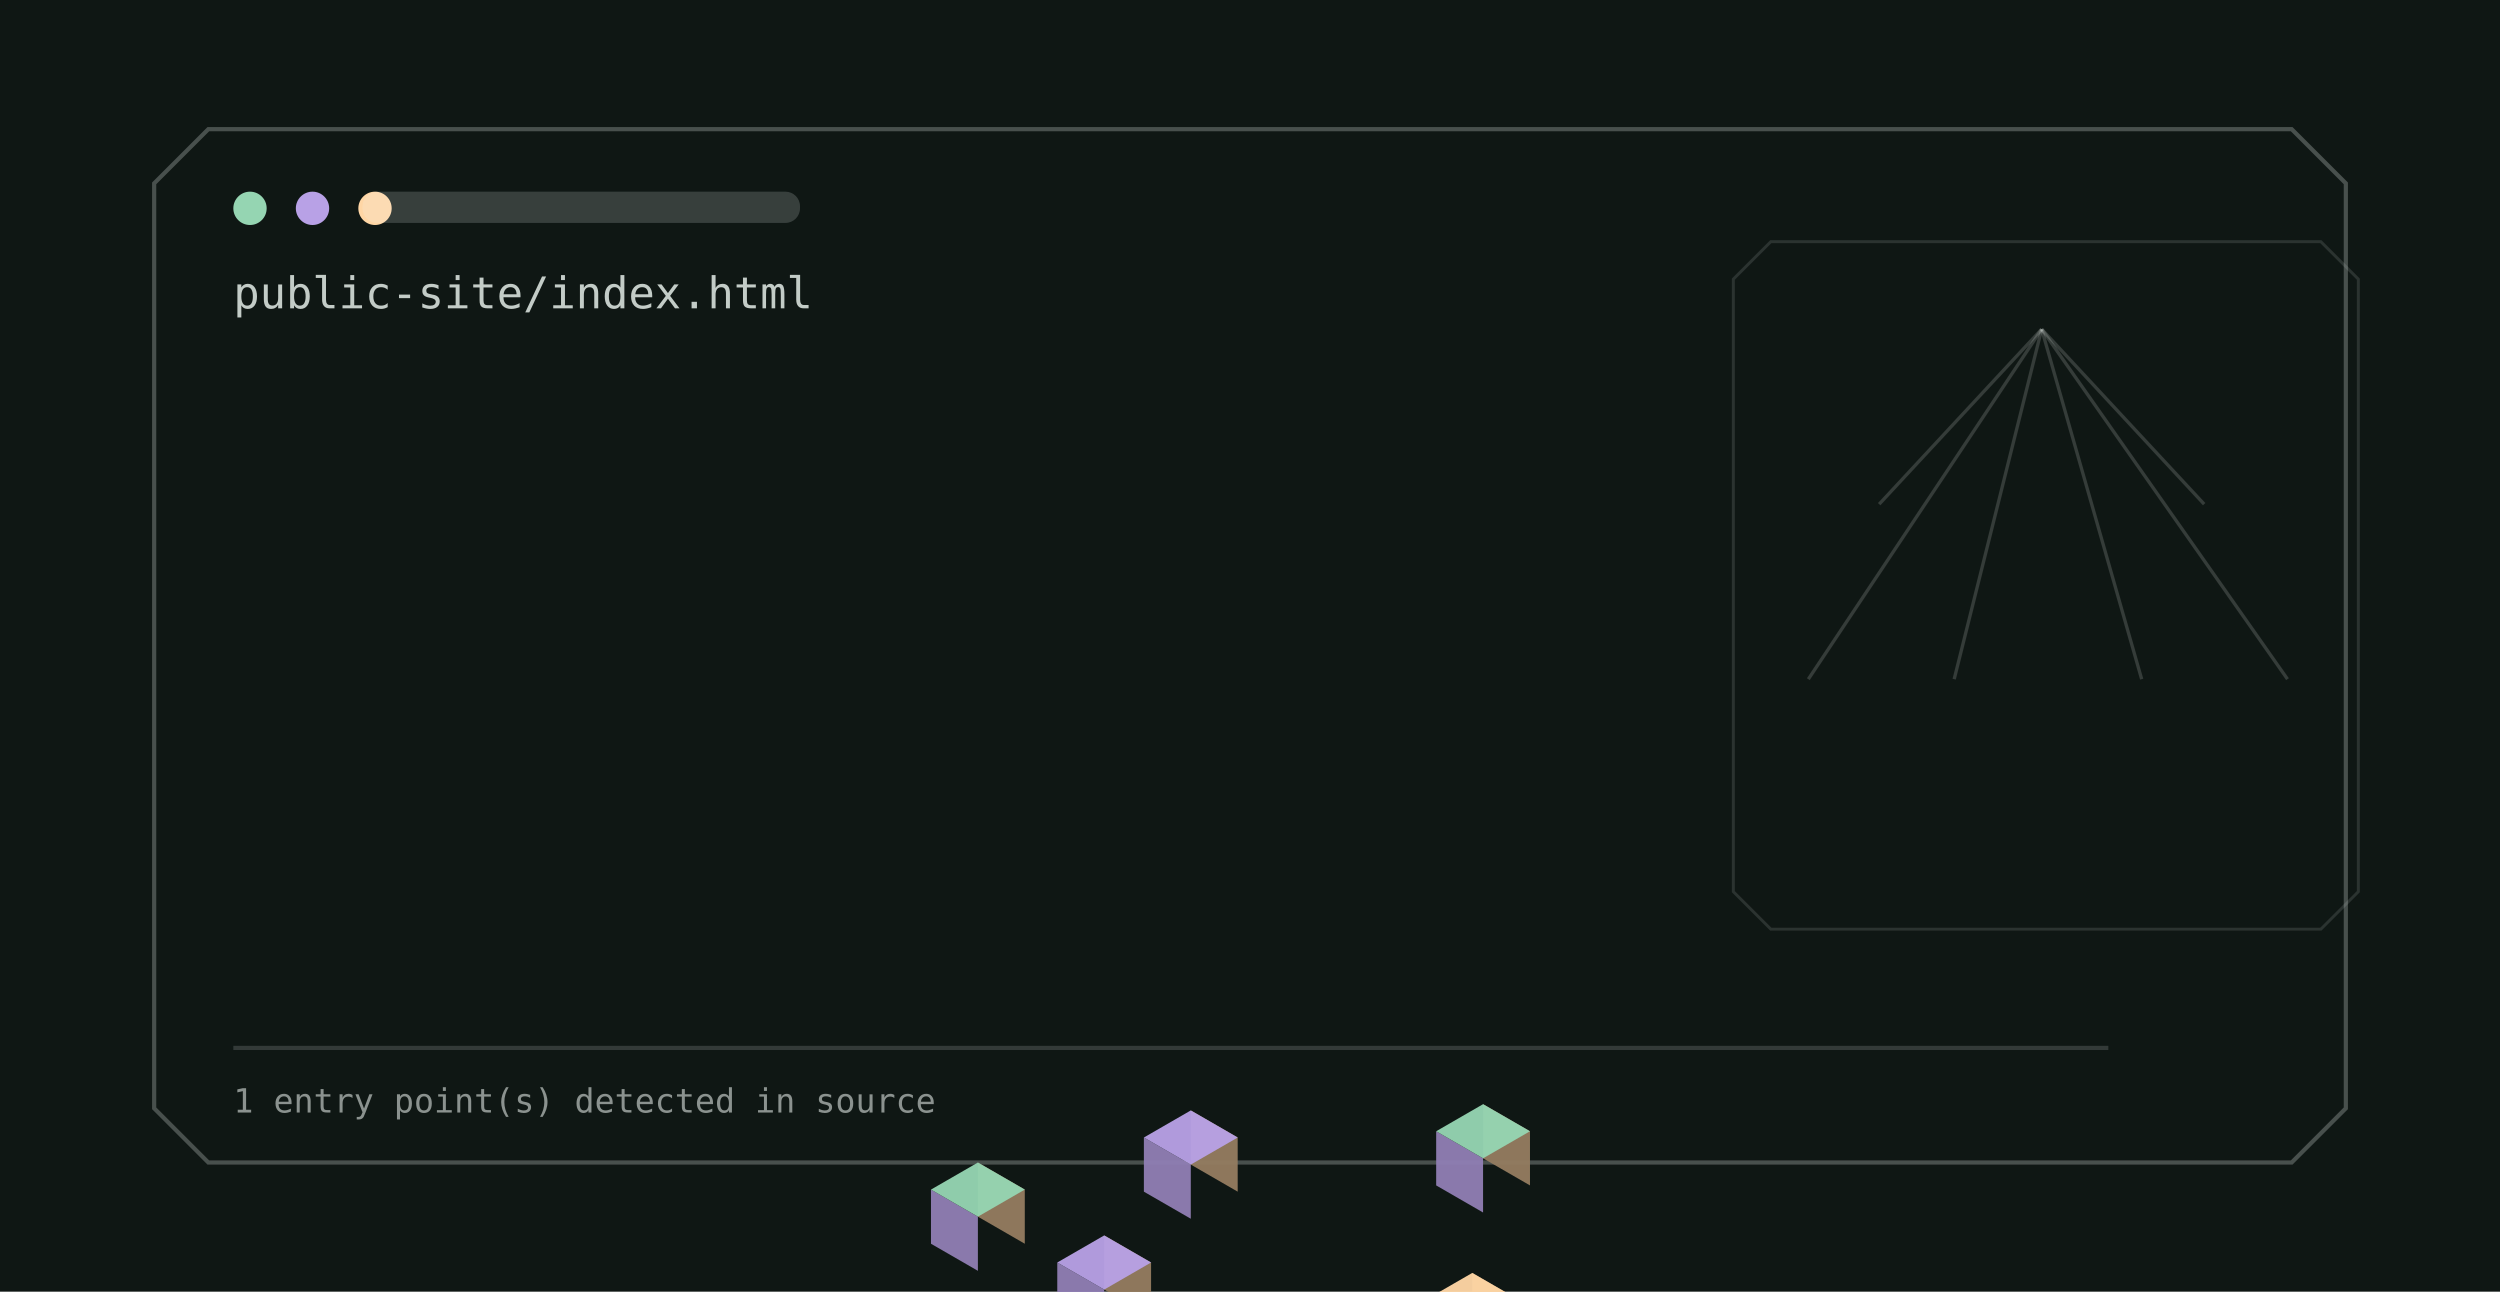
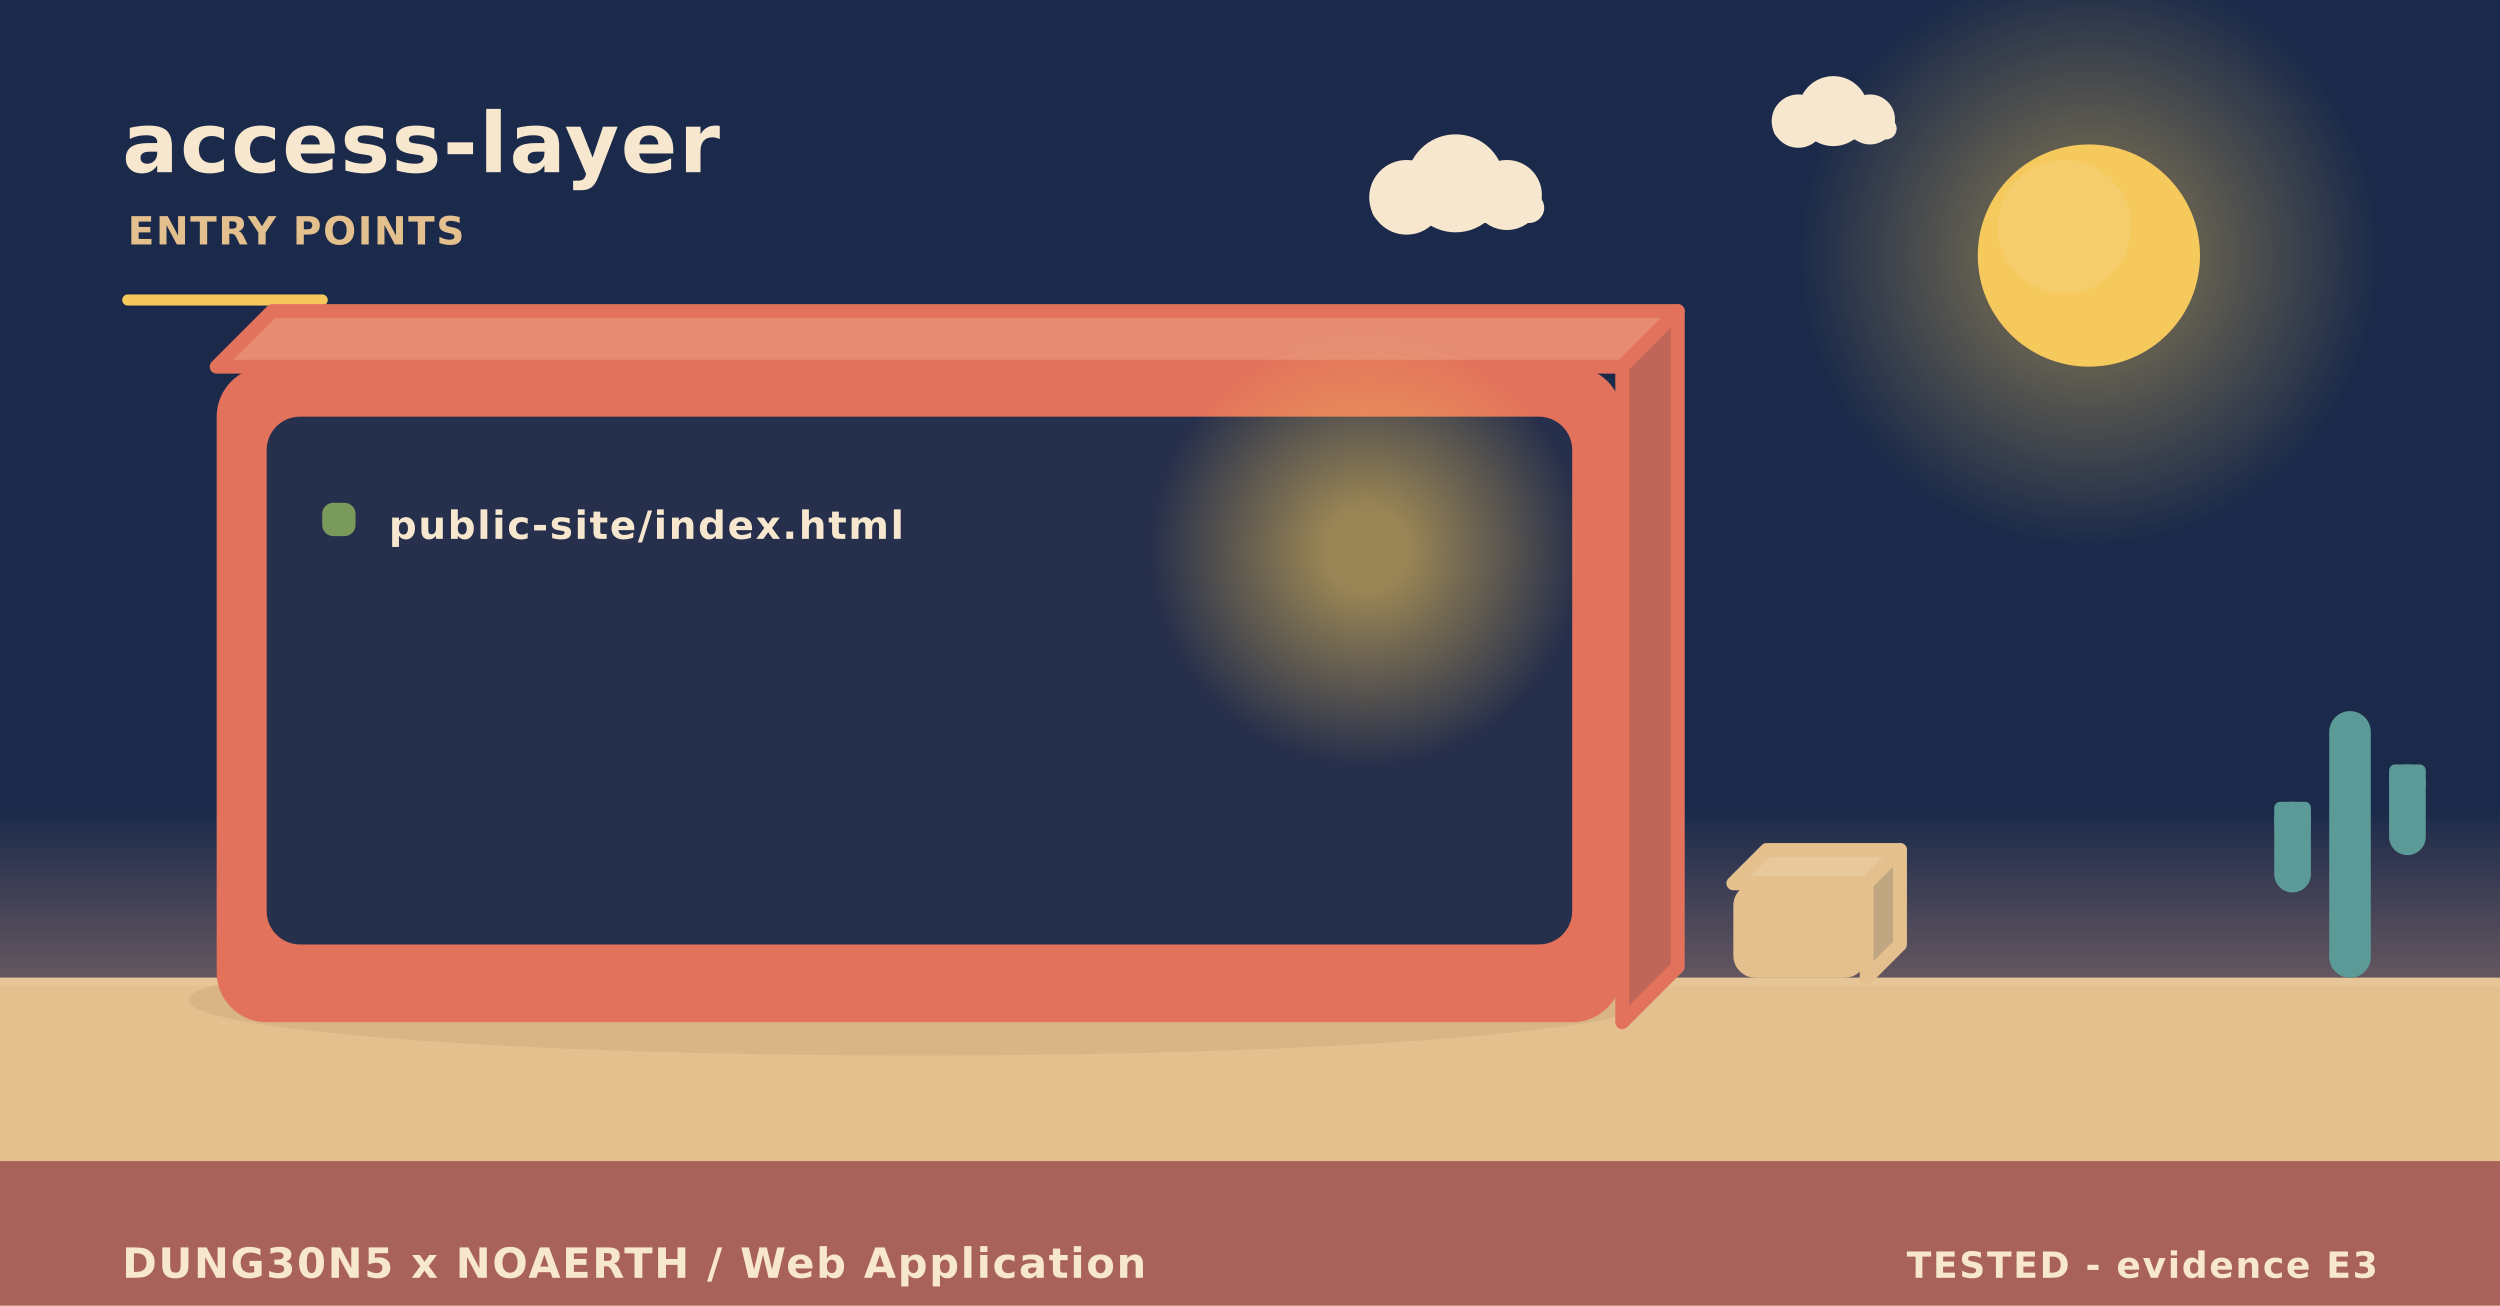
- <svg xmlns="http://www.w3.org/2000/svg" viewBox="0 0 1200 620" width="1200" height="620" role="img" aria-label="access-layer command surface">
-   <rect width="1200" height="620" fill="#0f1714" />
-   <defs>
-     <linearGradient id="gt" x1="0" y1="0" x2="1" y2="1">
-       <stop offset="0%" stop-color="#95d5b2" />
-       <stop offset="100%" stop-color="#b8a1e6" />
-     </linearGradient>
-   </defs>
-   <path d="M100.00,62.00 H1100.00 L1126.00,88.00 V532.00 L1100.00,558.00 H100.00 L74.00,532.00 V88.00 Z" fill="none" stroke="rgba(240,248,244,0.300)" stroke-width="2.00" opacity="0.85" />
-   <circle cx="120.00" cy="100.00" r="8.00" fill="#95d5b2" opacity="1.00" />
-   <circle cx="150.00" cy="100.00" r="8.00" fill="#b8a1e6" opacity="1.00" />
-   <circle cx="180.00" cy="100.00" r="8.00" fill="#ffd6a5" opacity="1.00" />
-   <rect x="174.00" y="92.00" width="210.00" height="15.00" rx="7.00" fill="rgba(240,248,244,0.180)" opacity="1.00" />
-   <text x="112" y="148" font-family="ui-monospace,SFMono-Regular,Menlo,monospace" font-size="21" fill="rgba(240,248,244,0.800)">public-site/index.html</text>
-   <path d="M850.00,116.00 H1114.00 L1132.00,134.00 V428.00 L1114.00,446.00 H850.00 L832.00,428.00 V134.00 Z" fill="none" stroke="rgba(240,248,244,0.180)" stroke-width="1.40" opacity="0.70" />
-   <line x1="980.00" y1="158.00" x2="902.00" y2="242.00" stroke="rgba(240,248,244,0.300)" stroke-width="1.60" opacity="0.55" />
-   <line x1="980.00" y1="158.00" x2="1058.00" y2="242.00" stroke="rgba(240,248,244,0.300)" stroke-width="1.60" opacity="0.55" />
-   <line x1="980.00" y1="158.00" x2="868.00" y2="326.00" stroke="rgba(240,248,244,0.300)" stroke-width="1.60" opacity="0.55" />
-   <line x1="980.00" y1="158.00" x2="938.00" y2="326.00" stroke="rgba(240,248,244,0.300)" stroke-width="1.60" opacity="0.55" />
-   <line x1="980.00" y1="158.00" x2="1028.00" y2="326.00" stroke="rgba(240,248,244,0.300)" stroke-width="1.60" opacity="0.55" />
-   <line x1="980.00" y1="158.00" x2="1098.00" y2="326.00" stroke="rgba(240,248,244,0.300)" stroke-width="1.60" opacity="0.55" />
-   <polygon points="711.87,556.00 734.39,569.00 734.39,543.00 711.87,530.00" fill="#947c60" opacity="0.95" />
-   <polygon points="689.36,569.00 711.87,582.00 711.87,556.00 689.36,543.00" fill="#907eb3" opacity="0.95" />
-   <polygon points="711.87,530.00 734.39,543.00 711.87,556.00 689.36,543.00" fill="#95d5b2" opacity="0.95" />
-   <polygon points="571.58,559.00 594.09,572.00 594.09,546.00 571.58,533.00" fill="#947c60" opacity="0.95" />
-   <polygon points="549.06,572.00 571.58,585.00 571.58,559.00 549.06,546.00" fill="#907eb3" opacity="0.95" />
-   <polygon points="571.58,533.00 594.09,546.00 571.58,559.00 549.06,546.00" fill="#b8a1e6" opacity="0.95" />
-   <polygon points="706.68,637.00 729.19,650.00 729.19,624.00 706.68,611.00" fill="#947c60" opacity="0.95" />
-   <polygon points="684.16,650.00 706.68,663.00 706.68,637.00 684.16,624.00" fill="#907eb3" opacity="0.95" />
-   <polygon points="706.68,611.00 729.19,624.00 706.68,637.00 684.16,624.00" fill="#ffd6a5" opacity="0.95" />
-   <polygon points="469.39,584.00 491.90,597.00 491.90,571.00 469.39,558.00" fill="#947c60" opacity="0.95" />
-   <polygon points="446.87,597.00 469.39,610.00 469.39,584.00 446.87,571.00" fill="#907eb3" opacity="0.95" />
-   <polygon points="469.39,558.00 491.90,571.00 469.39,584.00 446.87,571.00" fill="#95d5b2" opacity="0.95" />
-   <polygon points="530.01,619.00 552.52,632.00 552.52,606.00 530.01,593.00" fill="#947c60" opacity="0.95" />
-   <polygon points="507.49,632.00 530.01,645.00 530.01,619.00 507.49,606.00" fill="#907eb3" opacity="0.95" />
-   <polygon points="530.01,593.00 552.52,606.00 530.01,619.00 507.49,606.00" fill="#b8a1e6" opacity="0.95" />
-   <polygon points="607.95,664.00 630.47,677.00 630.47,651.00 607.95,638.00" fill="#947c60" opacity="0.95" />
-   <polygon points="585.43,677.00 607.95,690.00 607.95,664.00 585.43,651.00" fill="#907eb3" opacity="0.95" />
-   <polygon points="607.95,638.00 630.47,651.00 607.95,664.00 585.43,651.00" fill="#ffd6a5" opacity="0.95" />
-   <polygon points="668.57,699.00 691.09,712.00 691.09,686.00 668.57,673.00" fill="#947c60" opacity="0.95" />
-   <polygon points="646.05,712.00 668.57,725.00 668.57,699.00 646.05,686.00" fill="#907eb3" opacity="0.95" />
-   <polygon points="668.57,673.00 691.09,686.00 668.57,699.00 646.05,686.00" fill="#95d5b2" opacity="0.95" />
-   <rect x="112.00" y="502.00" width="900.00" height="2.00" rx="0.00" fill="rgba(240,248,244,0.160)" opacity="1.00" />
-   <text x="112" y="534" font-family="ui-monospace,Menlo,monospace" font-size="16" fill="rgba(240,248,244,0.550)">1 entry point(s) detected in source</text>
+ <svg xmlns="http://www.w3.org/2000/svg" width="900" height="470" viewBox="0 0 900 470" role="img" aria-label="access-layer - how it is operated">
+   <linearGradient id="skyt" x1="0" y1="0" x2="0" y2="1">
+     <stop offset="0" stop-color="#1b2a4a" />
+     <stop offset="0.62" stop-color="#1b2a4a" />
+     <stop offset="1" stop-color="#f3ad8a" />
+   </linearGradient>
+   <rect width="900" height="470" fill="url(#skyt)" />
+   <radialGradient id="sunt">
+     <stop offset="0.35" stop-color="#f5c95c" stop-opacity="0.34" />
+     <stop offset="1" stop-color="#f5c95c" stop-opacity="0" />
+   </radialGradient>
+   <circle cx="752" cy="92" r="104" fill="url(#sunt)" />
+   <circle cx="752" cy="92" r="40" fill="#f5c95c" />
+   <circle cx="743.2" cy="81.6" r="24" fill="#f5d27e" opacity="0.5" />
+   <g>
+     <circle cx="524" cy="66" r="17.64" fill="#f6e7ce" />
+     <circle cx="506.36" cy="71.04" r="13.44" fill="#f6e7ce" />
+     <circle cx="542.48" cy="70.2" r="12.6" fill="#f6e7ce" />
+     <rect x="493.76" y="69.36" width="62.16" height="10.92" rx="5.46" fill="#f6e7ce" />
+   </g>
+   <g>
+     <circle cx="660" cy="40" r="12.6" fill="#f6e7ce" />
+     <circle cx="647.4" cy="43.6" r="9.6" fill="#f6e7ce" />
+     <circle cx="673.2" cy="43" r="9" fill="#f6e7ce" />
+     <rect x="638.4" y="42.4" width="44.4" height="7.8" rx="3.9" fill="#f6e7ce" />
+   </g>
+   <rect x="0" y="352" width="900" height="118" fill="#e3c08d" />
+   <rect x="0" y="352" width="900" height="3" fill="#e6c596" />
+   <text x="44" y="62" font-family="Verdana,DejaVu Sans,sans-serif" font-size="30" font-weight="700" letter-spacing="0.6" fill="#f6e7ce" text-anchor="start">access-layer</text>
+   <text x="46" y="88" font-family="Verdana,DejaVu Sans,sans-serif" font-size="14" font-weight="700" letter-spacing="0.6" fill="#e3c08d" text-anchor="start">ENTRY POINTS</text>
+   <rect x="44" y="106" width="74" height="4" rx="2" fill="#f5c95c" />
+   <ellipse cx="331" cy="360" rx="263.2" ry="20" fill="rgba(138,90,68,0.11)" />
+   <path d="M78,132 L584,132 L604,112 L98,112 Z" fill="#e68c74" stroke="#e2725b" stroke-width="5" stroke-linejoin="round" />
+   <path d="M584,132 L604,112 L604,348 L584,368 Z" fill="#c06658" stroke="#e2725b" stroke-width="5" stroke-linejoin="round" />
+   <rect x="78" y="132" width="506" height="236" rx="18" fill="#e2725b" />
+   <rect x="96" y="150" width="470" height="190" rx="12" fill="#1b2a4a" opacity="0.94" />
+   <radialGradient id="lamp9751">
+     <stop offset="0.2" stop-color="#f5c95c" stop-opacity="0.55" />
+     <stop offset="1" stop-color="#f5c95c" stop-opacity="0" />
+   </radialGradient>
+   <circle cx="492" cy="198" r="78" fill="url(#lamp9751)" />
+   <rect x="116" y="181" width="12" height="12" rx="4" fill="#7a9a5c" />
+   <text x="140" y="194" font-family="Verdana,DejaVu Sans,sans-serif" font-size="14" font-weight="700" letter-spacing="0.6" fill="#f6e7ce" text-anchor="start">public-site/index.html</text>
+   <path d="M624,318 L672,318 L684,306 L636,306 Z" fill="#e7c99b" stroke="#e3c08d" stroke-width="5" stroke-linejoin="round" />
+   <path d="M672,318 L684,306 L684,340 L672,352 Z" fill="#c1a682" stroke="#e3c08d" stroke-width="5" stroke-linejoin="round" />
+   <rect x="624" y="318" width="48" height="34" rx="8" fill="#e3c08d" />
+   <rect x="838.52" y="256" width="14.96" height="96" rx="7.48" fill="#5b9a97" />
+   <rect x="818.72" y="288.64" width="13.2" height="32.64" rx="6.6" fill="#5b9a97" />
+   <rect x="818.72" y="288.64" width="13.2" height="9.6" rx="2.2" fill="#5b9a97" />
+   <rect x="860.08" y="275.2" width="13.2" height="32.64" rx="6.6" fill="#5b9a97" />
+   <rect x="860.08" y="275.2" width="13.2" height="9.6" rx="2.2" fill="#5b9a97" />
+   <rect x="0" y="418" width="900" height="52" rx="0" fill="#a65c56" opacity="0.94" />
+   <text x="44" y="460" font-family="Verdana,DejaVu Sans,sans-serif" font-size="15" font-weight="700" letter-spacing="0.6" fill="#f6e7ce" text-anchor="start">DUNG30N5 x NOAERTH  /  Web Application</text>
+   <text x="856" y="460" font-family="Verdana,DejaVu Sans,sans-serif" font-size="13" font-weight="700" letter-spacing="0.6" fill="#f6e7ce" text-anchor="end">TESTED  -  evidence E3</text>
</svg>
